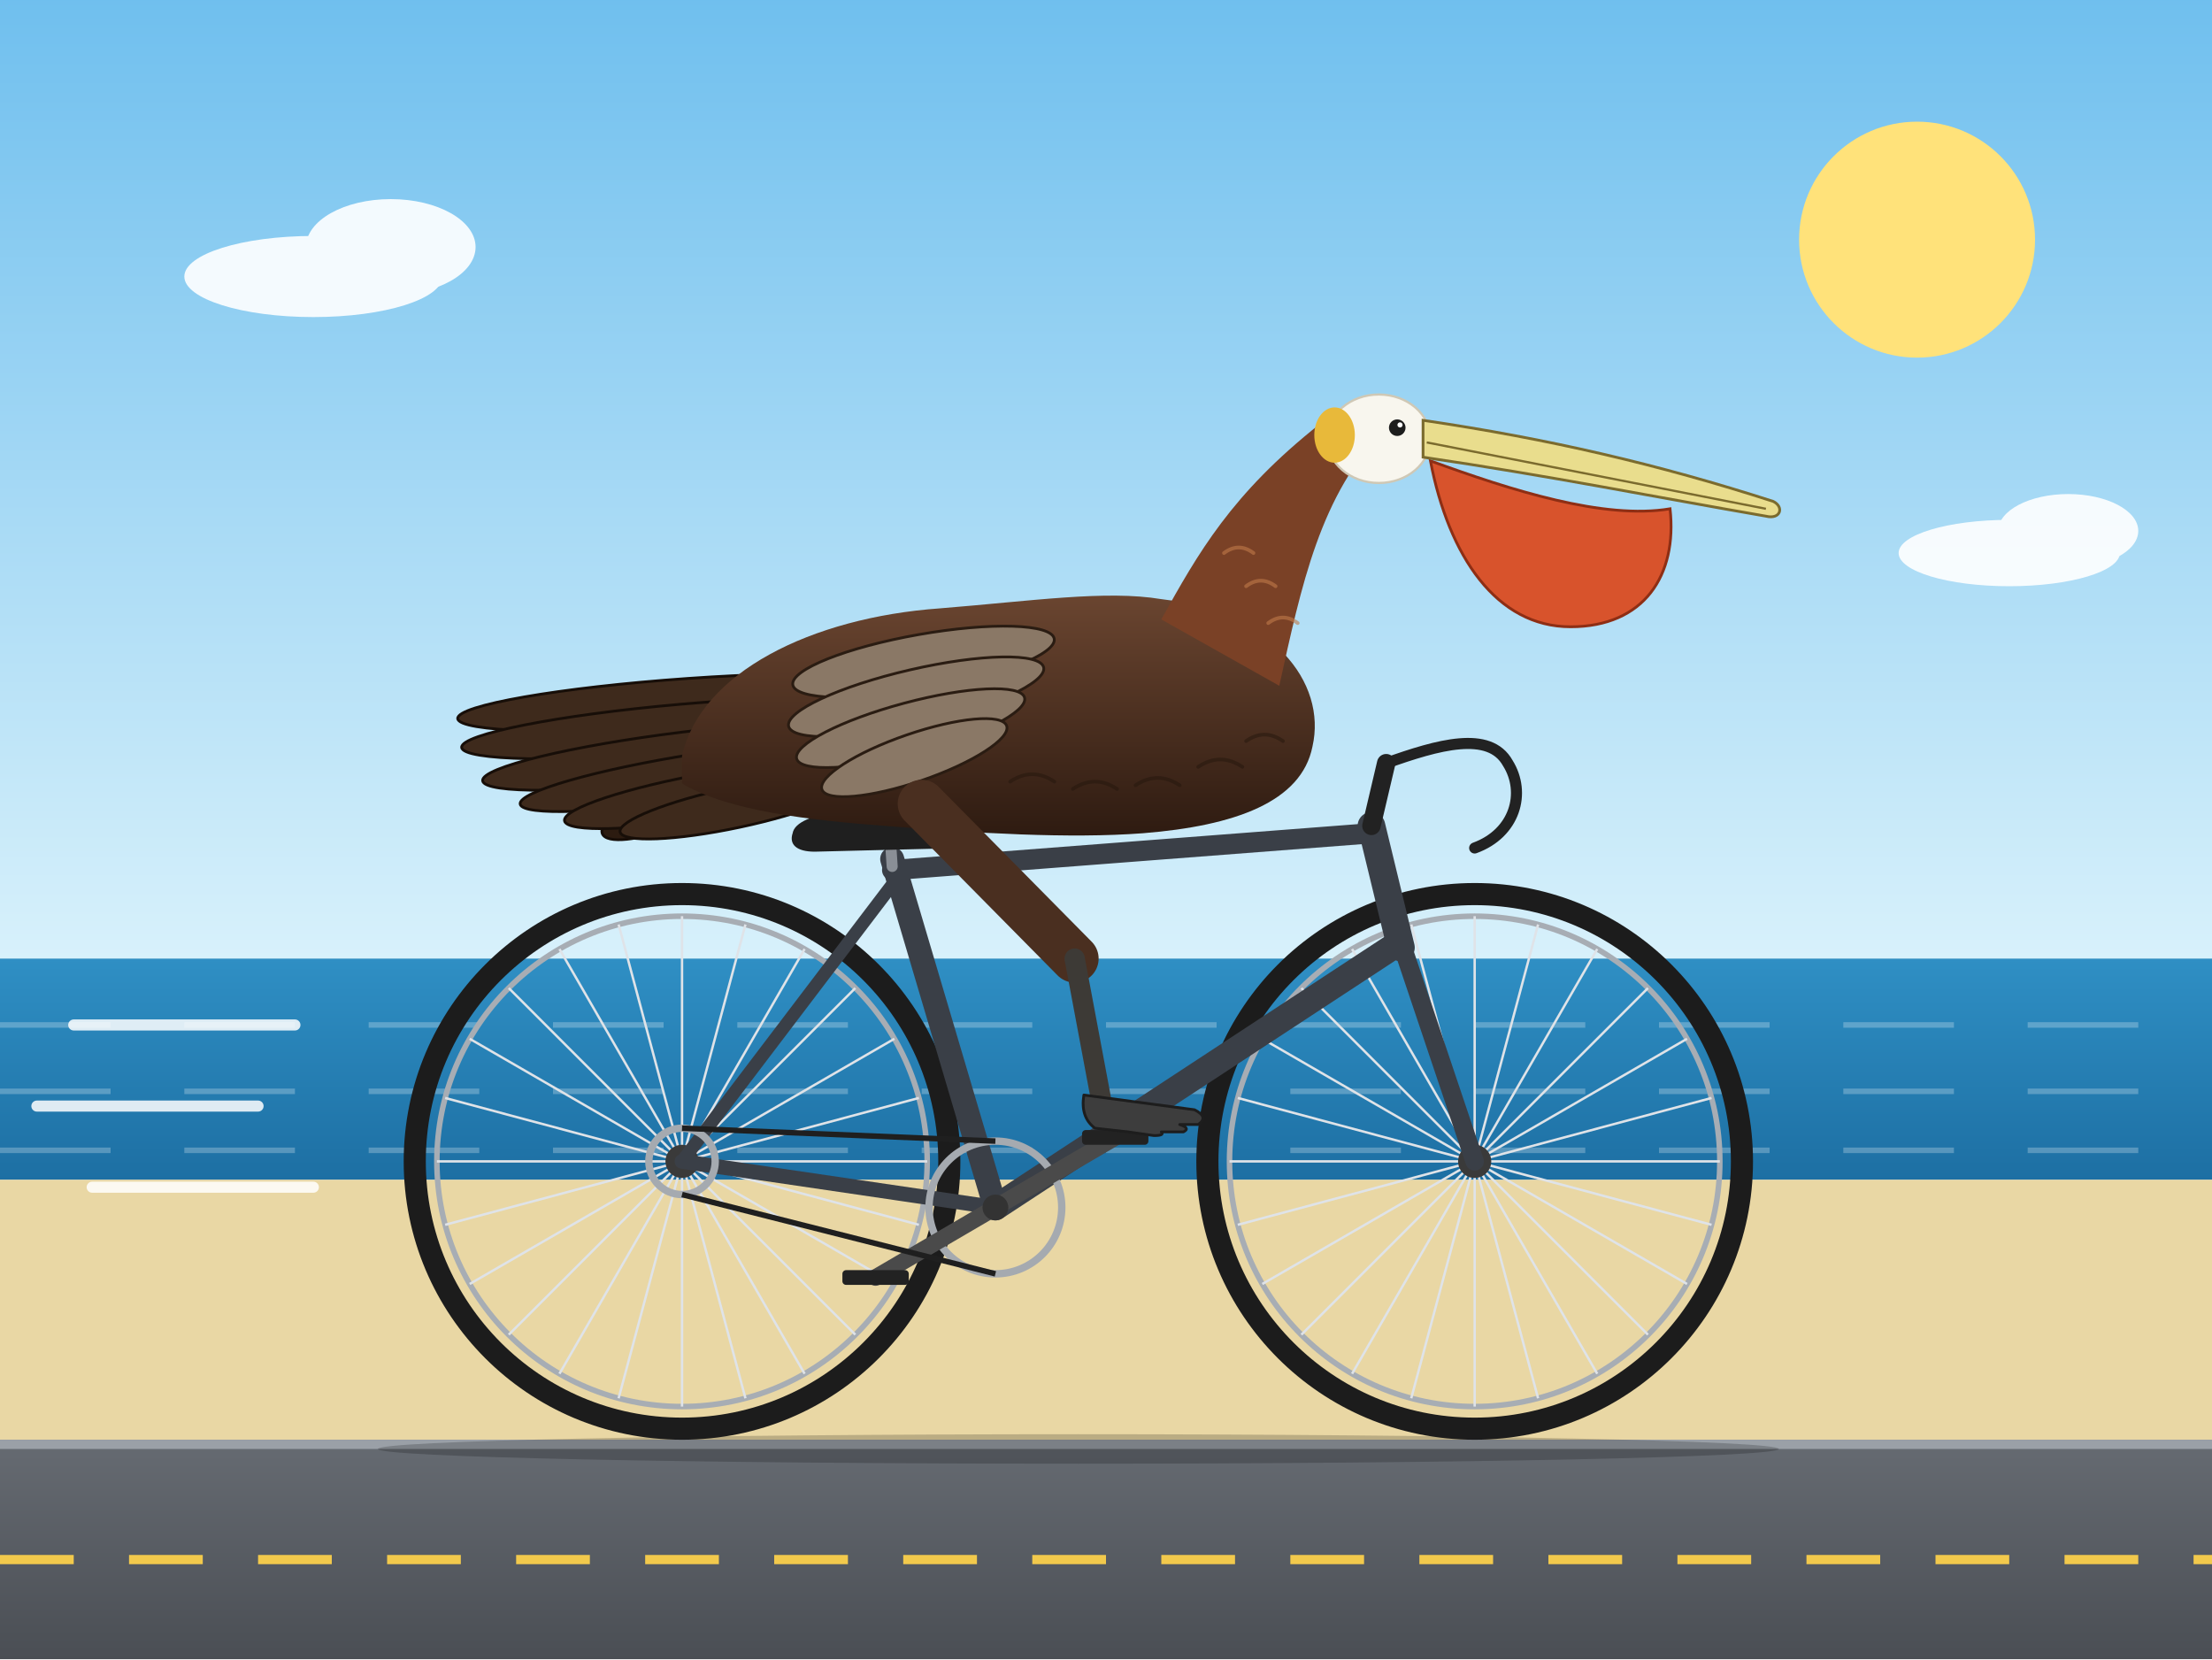
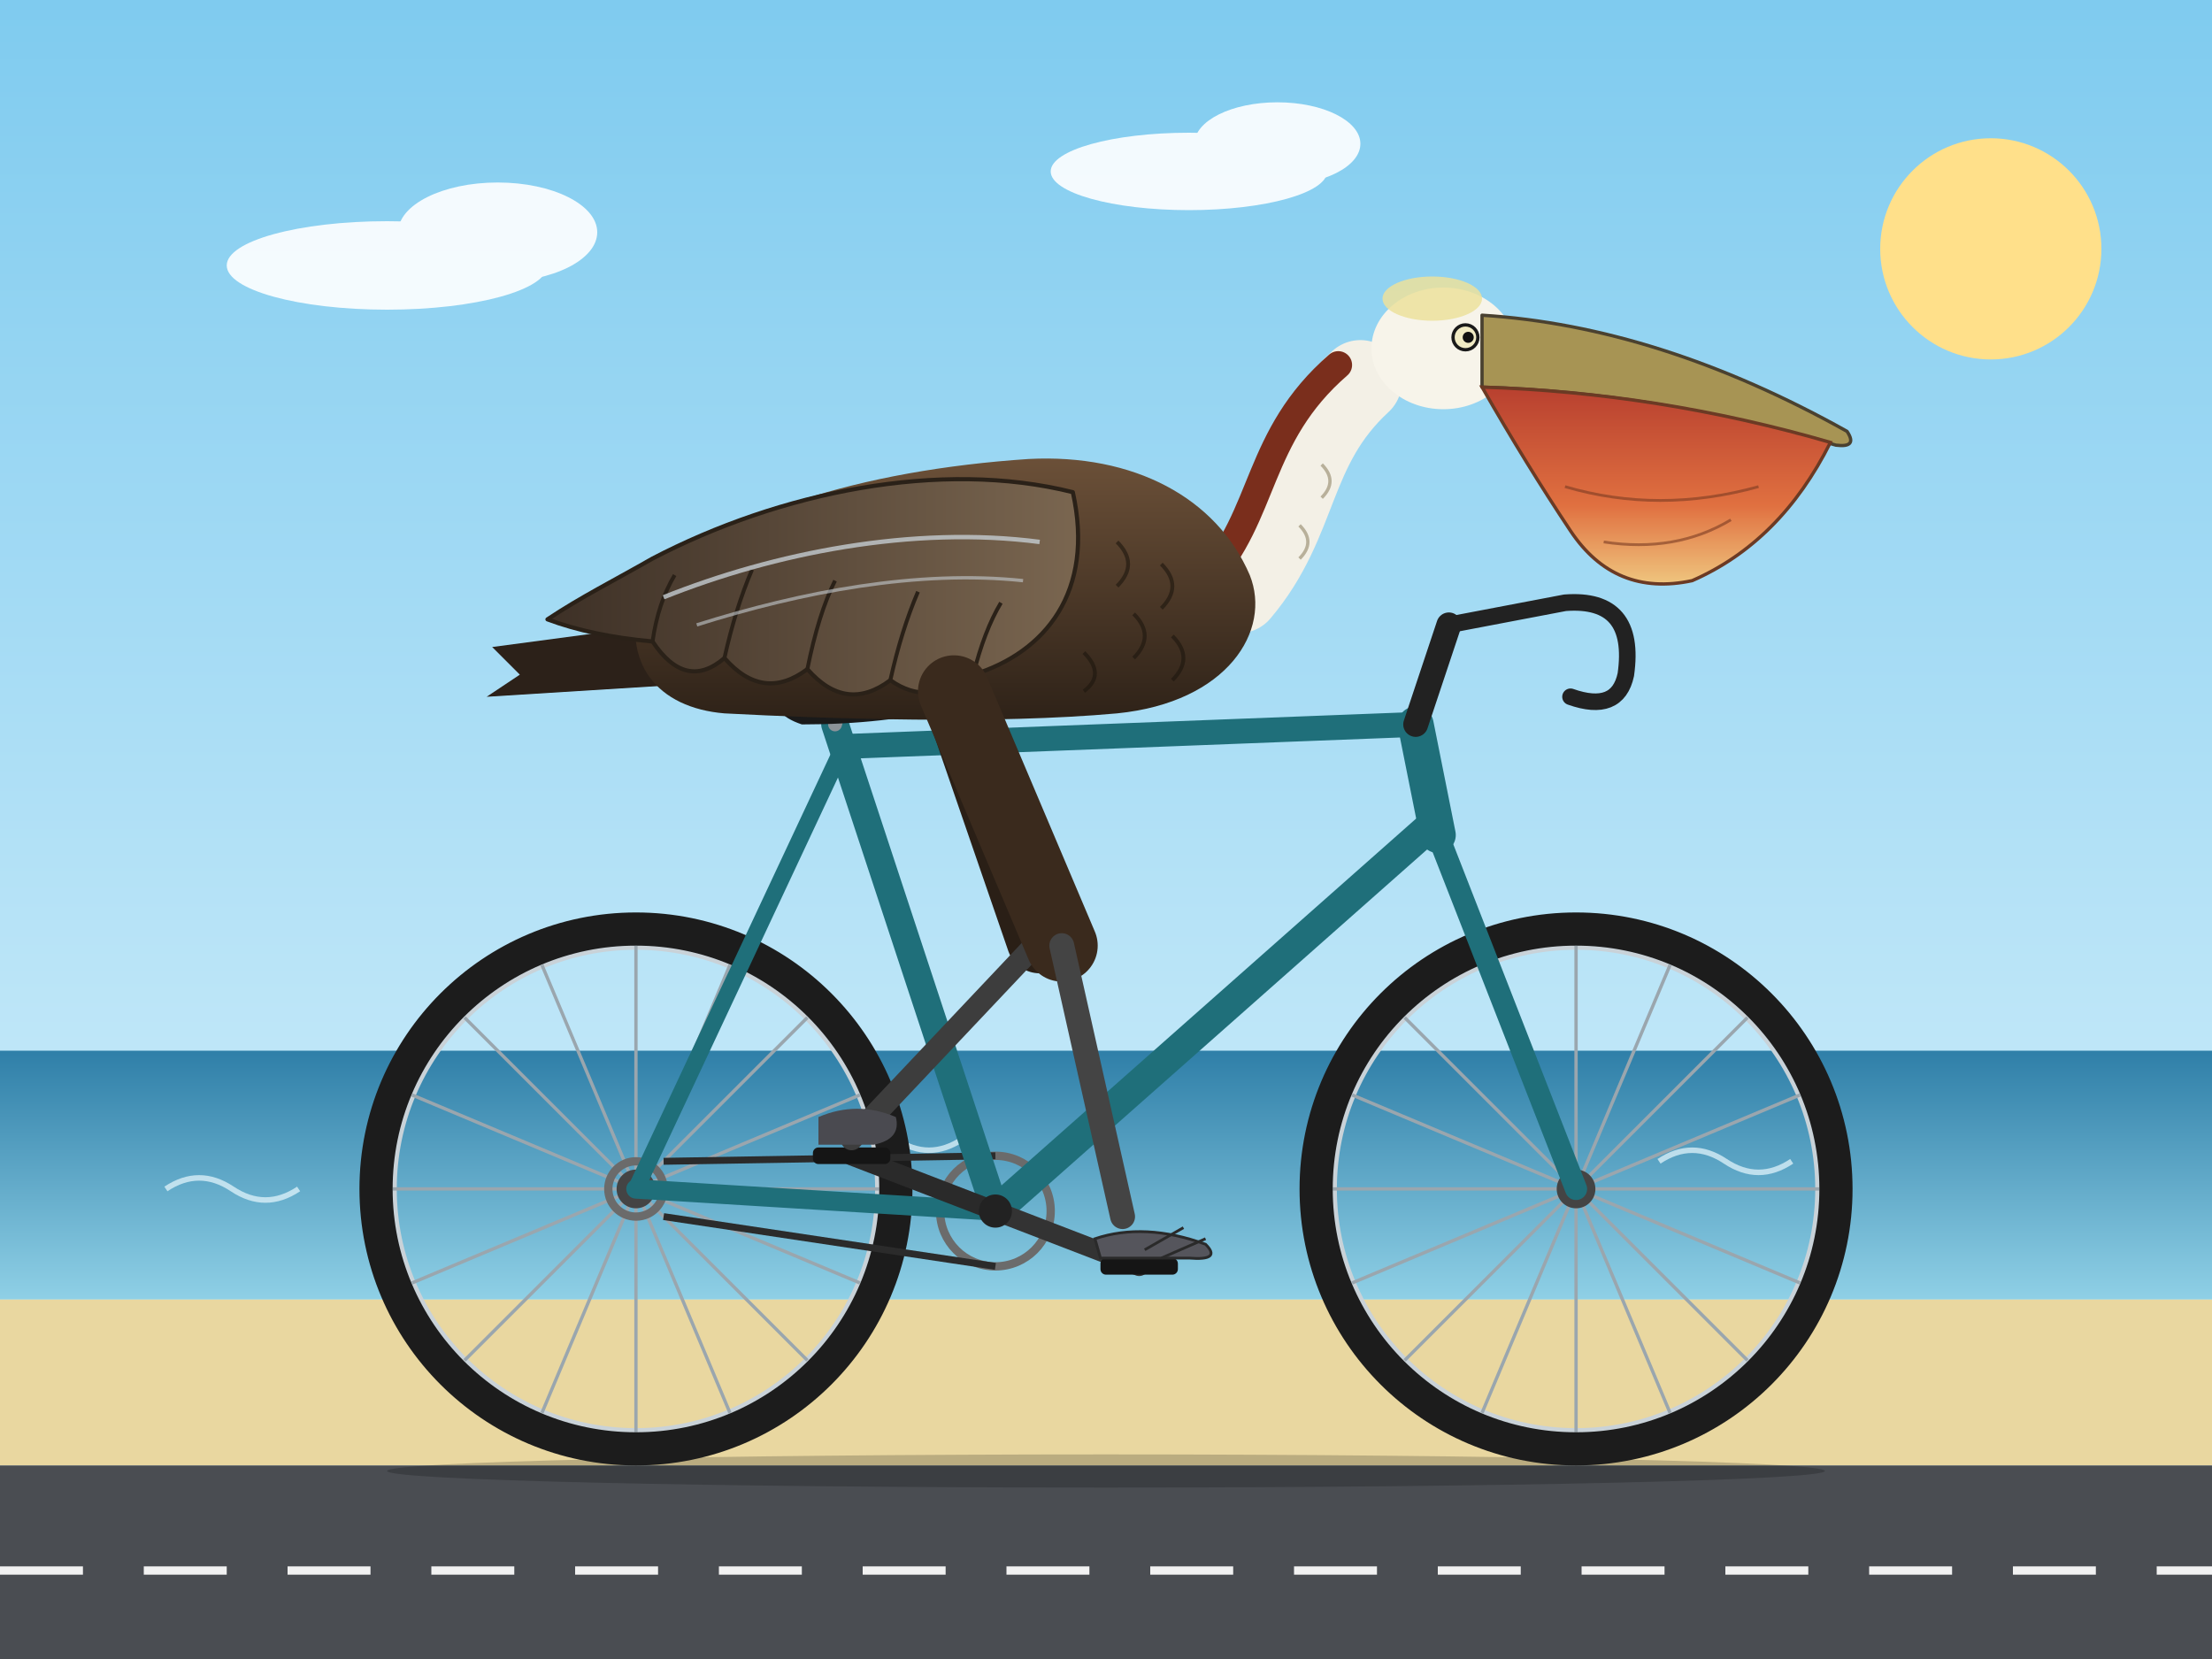
- <svg xmlns="http://www.w3.org/2000/svg" width="1200" height="900" viewBox="0 0 1200 900">
+ <svg xmlns="http://www.w3.org/2000/svg" viewBox="0 0 800 600" width="800" height="600">
  <defs>
    <linearGradient id="sky" x1="0" y1="0" x2="0" y2="1">
-       <stop offset="0" stop-color="#6fbfee" />
-       <stop offset="1" stop-color="#d8f1fb" />
+       <stop offset="0" stop-color="#7fcbef" />
+       <stop offset="1" stop-color="#e3f6fd" />
    </linearGradient>
    <linearGradient id="sea" x1="0" y1="0" x2="0" y2="1">
-       <stop offset="0" stop-color="#2f8fc4" />
-       <stop offset="1" stop-color="#1d6fa3" />
-     </linearGradient>
-     <linearGradient id="road" x1="0" y1="0" x2="0" y2="1">
-       <stop offset="0" stop-color="#666b72" />
-       <stop offset="1" stop-color="#4a4e54" />
+       <stop offset="0" stop-color="#2f7fa8" />
+       <stop offset="1" stop-color="#8fd0e6" />
    </linearGradient>
    <linearGradient id="body" x1="0" y1="0" x2="0" y2="1">
-       <stop offset="0" stop-color="#6a4530" />
-       <stop offset="1" stop-color="#2e1b11" />
+       <stop offset="0" stop-color="#6b5038" />
+       <stop offset="1" stop-color="#2e2218" />
    </linearGradient>
-     <g id="wheel" fill="none">
-       <circle r="145" stroke="#1c1c1c" stroke-width="12" />
-       <circle r="133" stroke="#a7adb4" stroke-width="3" />
-       <path stroke="#dfe3e8" stroke-width="1.3" d="M0 -8L0 -133M2.07 -7.73L34.4 -128.5M4 -6.93L66.5 -115.2M5.66 -5.66L94 -94M6.93 -4L115.2 -66.5M7.73 -2.07L128.5 -34.4M8 0L133 0M7.73 2.07L128.5 34.4M6.93 4L115.2 66.5M5.66 5.66L94 94M4 6.93L66.5 115.2M2.07 7.73L34.4 128.5M0 8L0 133M-2.07 7.73L-34.4 128.5M-4 6.93L-66.5 115.2M-5.66 5.66L-94 94M-6.93 4L-115.2 66.5M-7.73 2.07L-128.5 34.4M-8 0L-133 0M-7.73 -2.07L-128.5 -34.4M-6.93 -4L-115.2 -66.5M-5.66 -5.66L-94 -94M-4 -6.93L-66.5 -115.2M-2.07 -7.73L-34.4 -128.5" />
-       <circle r="9" fill="#3a3a3a" stroke="none" />
-     </g>
+     <linearGradient id="wing" x1="0" y1="0" x2="1" y2="0">
+       <stop offset="0" stop-color="#3d3026" />
+       <stop offset="1" stop-color="#7a6650" />
+     </linearGradient>
+     <linearGradient id="pouch" x1="0" y1="0" x2="0" y2="1">
+       <stop offset="0" stop-color="#b8402f" />
+       <stop offset="0.6" stop-color="#e07040" />
+       <stop offset="1" stop-color="#efc57e" />
+     </linearGradient>
  </defs>
-   <rect width="1200" height="520" fill="url(#sky)" />
-   <circle cx="1040" cy="130" r="64" fill="#ffe27a" />
+   <rect width="800" height="600" fill="url(#sky)" />
+   <circle cx="720" cy="90" r="40" fill="#ffe08a" />
  <g fill="#ffffff" opacity="0.9">
-     <ellipse cx="170" cy="150" rx="70" ry="22" />
-     <ellipse cx="212" cy="134" rx="46" ry="26" />
-     <ellipse cx="1090" cy="300" rx="60" ry="18" />
-     <ellipse cx="1122" cy="288" rx="38" ry="20" />
+     <ellipse cx="140" cy="96" rx="58" ry="16" />
+     <ellipse cx="180" cy="84" rx="36" ry="18" />
+     <ellipse cx="430" cy="62" rx="50" ry="14" />
+     <ellipse cx="462" cy="52" rx="30" ry="15" />
  </g>
-   <rect y="520" width="1200" height="120" fill="url(#sea)" />
-   <path d="M0 556H1200M0 592H1200M0 624H1200" stroke="#ffffff" stroke-opacity="0.25" stroke-width="3" stroke-dasharray="60 40" />
-   <rect y="640" width="1200" height="141" fill="#e9d7a4" />
-   <rect y="781" width="1200" height="119" fill="url(#road)" />
-   <rect y="781" width="1200" height="5" fill="#9aa0a7" />
-   <path d="M0 846H1200" stroke="#f2c94c" stroke-width="5" stroke-dasharray="40 30" />
-   <ellipse cx="585" cy="786" rx="380" ry="8" fill="#000000" opacity="0.2" />
-   <path d="M40 556H160M20 600H140M50 644H170" stroke="#ffffff" stroke-width="6" stroke-linecap="round" opacity="0.85" />
-   <use href="#wheel" transform="translate(370 630)" />
-   <use href="#wheel" transform="translate(800 630)" />
-   <g fill="none" stroke="#3a3f47" stroke-linecap="round">
-     <path d="M370 630L540 655" stroke-width="8" />
-     <path d="M370 630L487 476" stroke-width="7" />
-     <path d="M540 655L484 466" stroke-width="13" />
-     <path d="M484 472L744 452" stroke-width="11" />
-     <path d="M758 512L540 655" stroke-width="14" />
-     <path d="M744 448L760 514" stroke-width="15" />
-     <path d="M761 514L800 630" stroke-width="10" />
+   <rect y="380" width="800" height="90" fill="url(#sea)" />
+   <path d="M60 430q12-8 24 0t24 0M300 412q12-8 24 0t24 0M600 420q12-8 24 0t24 0" fill="none" stroke="#e8f8fd" stroke-width="2" opacity="0.7" />
+   <rect y="470" width="800" height="60" fill="#e9d7a0" />
+   <rect y="530" width="800" height="70" fill="#4a4d52" />
+   <line x1="0" y1="568" x2="800" y2="568" stroke="#f2f2f2" stroke-width="3" stroke-dasharray="30 22" />
+   <ellipse cx="400" cy="532" rx="260" ry="6" fill="#000" opacity="0.2" />
+   <g id="rear-wheel">
+     <circle cx="230" cy="430" r="88" fill="none" stroke="#c9d2d8" stroke-width="3" />
+     <path d="M230 430L318 430M230 430L311 464M230 430L292 492M230 430L264 511M230 430L230 518M230 430L196 511M230 430L168 492M230 430L149 464M230 430L142 430M230 430L149 396M230 430L168 368M230 430L196 349M230 430L230 342M230 430L264 349M230 430L292 368M230 430L311 396" stroke="#9aa6ae" stroke-width="1.2" />
+     <circle cx="230" cy="430" r="94" fill="none" stroke="#1c1c1c" stroke-width="12" />
+     <circle cx="230" cy="430" r="7" fill="#444" />
  </g>
-   <path d="M744 448L752 414" stroke="#222222" stroke-width="10" stroke-linecap="round" />
-   <path d="M752 414C780 404 808 396 818 414C828 430 822 452 800 460" fill="none" stroke="#222222" stroke-width="6" stroke-linecap="round" />
-   <path d="M484 470L482 440" stroke="#8a8f96" stroke-width="6" stroke-linecap="round" />
-   <path d="M430 452C432 440 470 436 520 438C532 440 534 456 522 460L442 462C432 462 428 458 430 452Z" fill="#1f1f1f" />
-   <circle cx="540" cy="655" r="36" fill="none" stroke="#a5aab0" stroke-width="4" />
-   <circle cx="370" cy="630" r="18" fill="none" stroke="#a5aab0" stroke-width="4" />
-   <path d="M540 655L605 617M540 655L475 693" stroke="#4a4a4a" stroke-width="9" stroke-linecap="round" />
-   <rect x="457" y="689" width="36" height="8" rx="2" fill="#222222" />
-   <rect x="587" y="613" width="36" height="8" rx="2" fill="#222222" />
-   <path d="M540 619L370 612M540 691L370 648" stroke="#1f1f1f" stroke-width="3" />
-   <circle cx="540" cy="655" r="7" fill="#333333" />
-   <g stroke="#170e08" stroke-width="1.5">
-     <ellipse cx="362" cy="438" rx="38" ry="11" transform="rotate(158 362 438)" fill="#2c1b10" />
-     <ellipse cx="372" cy="428" rx="36" ry="10" transform="rotate(146 372 428)" fill="#2c1b10" />
-     <ellipse cx="374" cy="381" rx="126" ry="13" transform="rotate(176 374 381)" fill="#3e2a1c" />
-     <ellipse cx="370" cy="395" rx="120" ry="13" transform="rotate(175 370 395)" fill="#3e2a1c" />
-     <ellipse cx="372" cy="410" rx="111" ry="13" transform="rotate(173 372 410)" fill="#3e2a1c" />
-     <ellipse cx="378" cy="421" rx="97" ry="12" transform="rotate(171 378 421)" fill="#3e2a1c" />
-     <ellipse cx="387" cy="431" rx="82" ry="12" transform="rotate(170 387 431)" fill="#3e2a1c" />
-     <ellipse cx="399" cy="438" rx="64" ry="11" transform="rotate(168 399 438)" fill="#3e2a1c" />
+   <g id="front-wheel">
+     <circle cx="570" cy="430" r="88" fill="none" stroke="#c9d2d8" stroke-width="3" />
+     <path d="M570 430L658 430M570 430L651 464M570 430L632 492M570 430L604 511M570 430L570 518M570 430L536 511M570 430L508 492M570 430L489 464M570 430L482 430M570 430L489 396M570 430L508 368M570 430L536 349M570 430L570 342M570 430L604 349M570 430L632 368M570 430L651 396" stroke="#9aa6ae" stroke-width="1.2" />
+     <circle cx="570" cy="430" r="94" fill="none" stroke="#1c1c1c" stroke-width="12" />
+     <circle cx="570" cy="430" r="7" fill="#444" />
  </g>
-   <path d="M370 410C380 365 440 335 510 330C560 326 600 320 630 325C690 332 720 370 712 405C706 435 670 448 620 452C580 455 530 452 480 448C440 445 395 440 370 425Z" fill="url(#body)" />
-   <g fill="none" stroke="#24150c" stroke-width="2" stroke-linecap="round" opacity="0.5">
-     <path d="M548 424q12-8 24 0M582 428q12-8 24 0M616 426q12-8 24 0M650 416q12-8 24 0M676 402q10-7 20 0" />
+   <circle cx="360" cy="438" r="20" fill="none" stroke="#6b6b6b" stroke-width="3" />
+   <circle cx="230" cy="430" r="10" fill="none" stroke="#6b6b6b" stroke-width="3" />
+   <path d="M360 418L240 420M360 458L240 440" stroke="#2b2b2b" stroke-width="2.5" />
+   <g fill="none" stroke="#1f6f7a" stroke-linecap="round">
+     <path d="M305 270L230 430" stroke-width="6" />
+     <path d="M360 438L230 430" stroke-width="7" />
+     <path d="M360 438L302 262" stroke-width="10" />
+     <path d="M305 270L512 262" stroke-width="9" />
+     <path d="M360 438L516 300" stroke-width="11" />
+     <path d="M512 262L520 302" stroke-width="13" />
+     <path d="M520 302L570 430" stroke-width="8" />
  </g>
-   <g fill="#8a7866" stroke="#2a1c12" stroke-width="1.5">
-     <ellipse cx="501" cy="359" rx="72" ry="15" transform="rotate(170 501 359)" />
-     <ellipse cx="497" cy="378" rx="71" ry="15" transform="rotate(167 497 378)" />
-     <ellipse cx="494" cy="395" rx="64" ry="14" transform="rotate(165 494 395)" />
-     <ellipse cx="496" cy="411" rx="53" ry="13" transform="rotate(161 496 411)" />
+   <path d="M512 262L524 226" stroke="#222" stroke-width="9" stroke-linecap="round" />
+   <path d="M524 226L566 218Q592 216 588 244Q585 258 568 252" fill="none" stroke="#222" stroke-width="6" stroke-linecap="round" stroke-linejoin="round" />
+   <path d="M302 262L306 248" stroke="#8c9399" stroke-width="5" stroke-linecap="round" />
+   <path d="M282 250Q298 240 340 244Q356 248 344 256Q320 262 290 262Q278 258 282 250Z" fill="#1a1a1a" />
+   <line x1="360" y1="438" x2="308" y2="418" stroke="#2a2a2a" stroke-width="7" stroke-linecap="round" />
+   <rect x="294" y="415" width="28" height="6" rx="2" fill="#151515" />
+   <path d="M345 250L376 340" stroke="#2a1f16" stroke-width="24" stroke-linecap="round" />
+   <path d="M376 340L308 412" stroke="#3d3d3d" stroke-width="8" stroke-linecap="round" />
+   <path d="M296 404Q310 398 324 404Q326 412 316 414L296 414Z" fill="#4a4a50" />
+   <path d="M238 226L178 234L188 244L176 252L240 248Z" fill="#2c2119" />
+   <path d="M448 214C470 188 466 162 492 138" fill="none" stroke="#f3f0e6" stroke-width="30" stroke-linecap="round" />
+   <path d="M436 210C458 186 454 158 484 132" fill="none" stroke="#7a2e1c" stroke-width="10" stroke-linecap="round" />
+   <path d="M470 190q6 6 0 12M478 168q6 6 0 12" fill="none" stroke="#b8b09a" stroke-width="1.2" />
+   <path d="M232 214C258 186 312 170 372 166C410 164 440 180 452 208C460 228 444 254 404 258C360 262 300 260 262 258C238 256 224 240 232 214Z" fill="url(#body)" />
+   <g fill="none" stroke="#1d150e" stroke-width="1.4" opacity="0.6">
+     <path d="M404 196q8 8 0 16M420 204q8 8 0 16M410 222q8 8 0 16M424 230q8 8 0 16M392 236q8 8 0 14" />
  </g>
-   <path d="M630 336C650 300 668 268 716 230L752 232C716 268 706 318 694 372Z" fill="#7a4126" />
-   <path d="M664 300q8-6 16 0M676 318q8-6 16 0M688 338q8-6 16 0" fill="none" stroke="#c07a4a" stroke-width="2" stroke-linecap="round" opacity="0.6" />
-   <ellipse cx="748" cy="238" rx="28" ry="24" fill="#f8f6ee" stroke="#cfc8b5" stroke-width="1.2" />
-   <ellipse cx="724" cy="236" rx="11" ry="15" fill="#e8b93a" />
-   <circle cx="758" cy="232" r="4.5" fill="#1d1d1d" />
-   <circle cx="759.5" cy="230.5" r="1.4" fill="#ffffff" />
-   <path d="M776 250C786 302 812 340 852 340C892 340 910 312 906 276C870 282 820 266 776 250Z" fill="#d8532c" stroke="#8e2e14" stroke-width="1.5" />
-   <path d="M772 228C840 238 900 252 962 272C968 275 966 282 958 280C900 270 840 258 772 248Z" fill="#e9dd8d" stroke="#7b6b2e" stroke-width="1.5" />
-   <path d="M774 240L958 276" fill="none" stroke="#7b6b2e" stroke-width="1.2" />
-   <path d="M500 436L583 520" stroke="#4a2f20" stroke-width="26" stroke-linecap="round" />
-   <path d="M583 520L598 600" stroke="#3d3a36" stroke-width="11" stroke-linecap="round" />
-   <path d="M588 594L648 602Q656 606 650 610L640 610Q646 612 642 614L630 614Q632 616 626 616L612 614L594 612Q586 606 588 594Z" fill="#3d3d3d" stroke="#1d1d1d" stroke-width="1.5" stroke-linejoin="round" />
+   <path d="M388 178C340 166 282 178 236 202C222 210 210 216 198 224Q214 230 236 232Q248 250 262 238Q276 254 292 242Q306 258 322 246Q336 256 352 244C378 236 396 214 388 178Z" fill="url(#wing)" stroke="#2a2118" stroke-width="1.5" stroke-linejoin="round" />
+   <g fill="none" stroke="#2a2118" stroke-width="1.4">
+     <path d="M236 232Q238 218 244 208" />
+     <path d="M262 238Q266 220 272 206" />
+     <path d="M292 242Q296 222 302 210" />
+     <path d="M322 246Q326 228 332 214" />
+     <path d="M352 244Q356 228 362 218" />
+   </g>
+   <path d="M376 196C330 190 280 200 240 216" fill="none" stroke="#c4ccd1" stroke-width="1.6" opacity="0.8" />
+   <path d="M370 210C332 206 290 214 252 226" fill="none" stroke="#c4ccd1" stroke-width="1.2" opacity="0.6" />
+   <line x1="360" y1="438" x2="412" y2="458" stroke="#333" stroke-width="7" stroke-linecap="round" />
+   <rect x="398" y="455" width="28" height="6" rx="2" fill="#151515" />
+   <path d="M345 250L384 342" stroke="#3a2a1d" stroke-width="26" stroke-linecap="round" />
+   <path d="M384 342L406 440" stroke="#444" stroke-width="9" stroke-linecap="round" />
+   <path d="M396 448Q414 442 436 450Q442 456 430 455L398 455Z" fill="#55555c" stroke="#2a2a2a" stroke-width="1" />
+   <path d="M414 452L428 444M420 455L436 448" stroke="#2a2a2a" stroke-width="1" />
+   <circle cx="360" cy="438" r="6" fill="#222" />
+   <ellipse cx="522" cy="126" rx="26" ry="22" fill="#f7f4ea" />
+   <ellipse cx="518" cy="108" rx="18" ry="8" fill="#ece29c" opacity="0.85" />
+   <circle cx="530" cy="122" r="4.5" fill="#f1ebc4" stroke="#1a1a1a" stroke-width="1.2" />
+   <circle cx="531" cy="122" r="2" fill="#111" />
+   <path d="M536 114Q600 118 668 156Q672 162 664 161Q600 142 536 140Z" fill="#a79454" stroke="#4a4130" stroke-width="1.2" stroke-linejoin="round" />
+   <path d="M536 140Q600 142 662 160Q644 196 612 210Q584 216 568 192Q552 168 536 140Z" fill="url(#pouch)" stroke="#6b3a24" stroke-width="1.2" />
+   <path d="M566 176Q600 186 636 176M580 196Q606 200 626 188" fill="none" stroke="#7a3a22" stroke-width="1" opacity="0.6" />
</svg>
